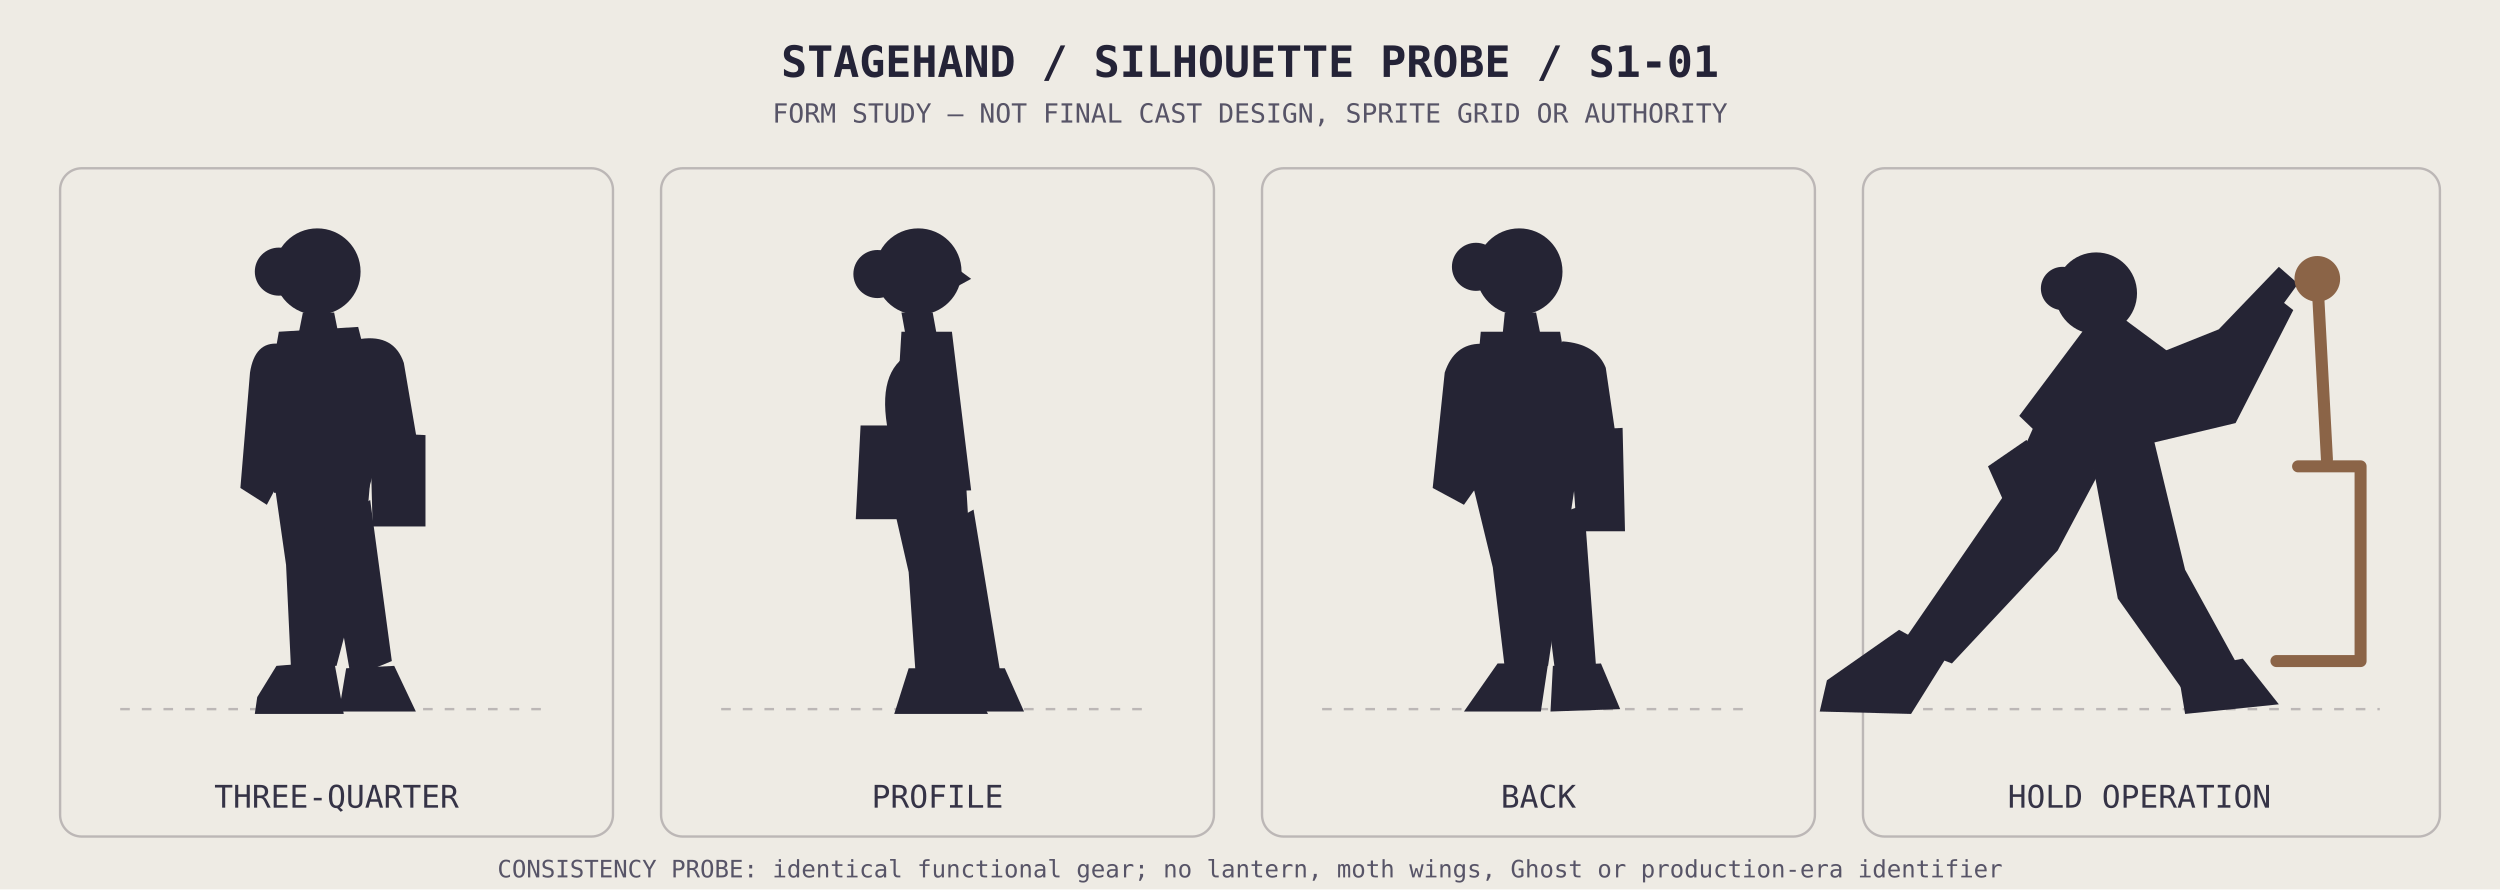
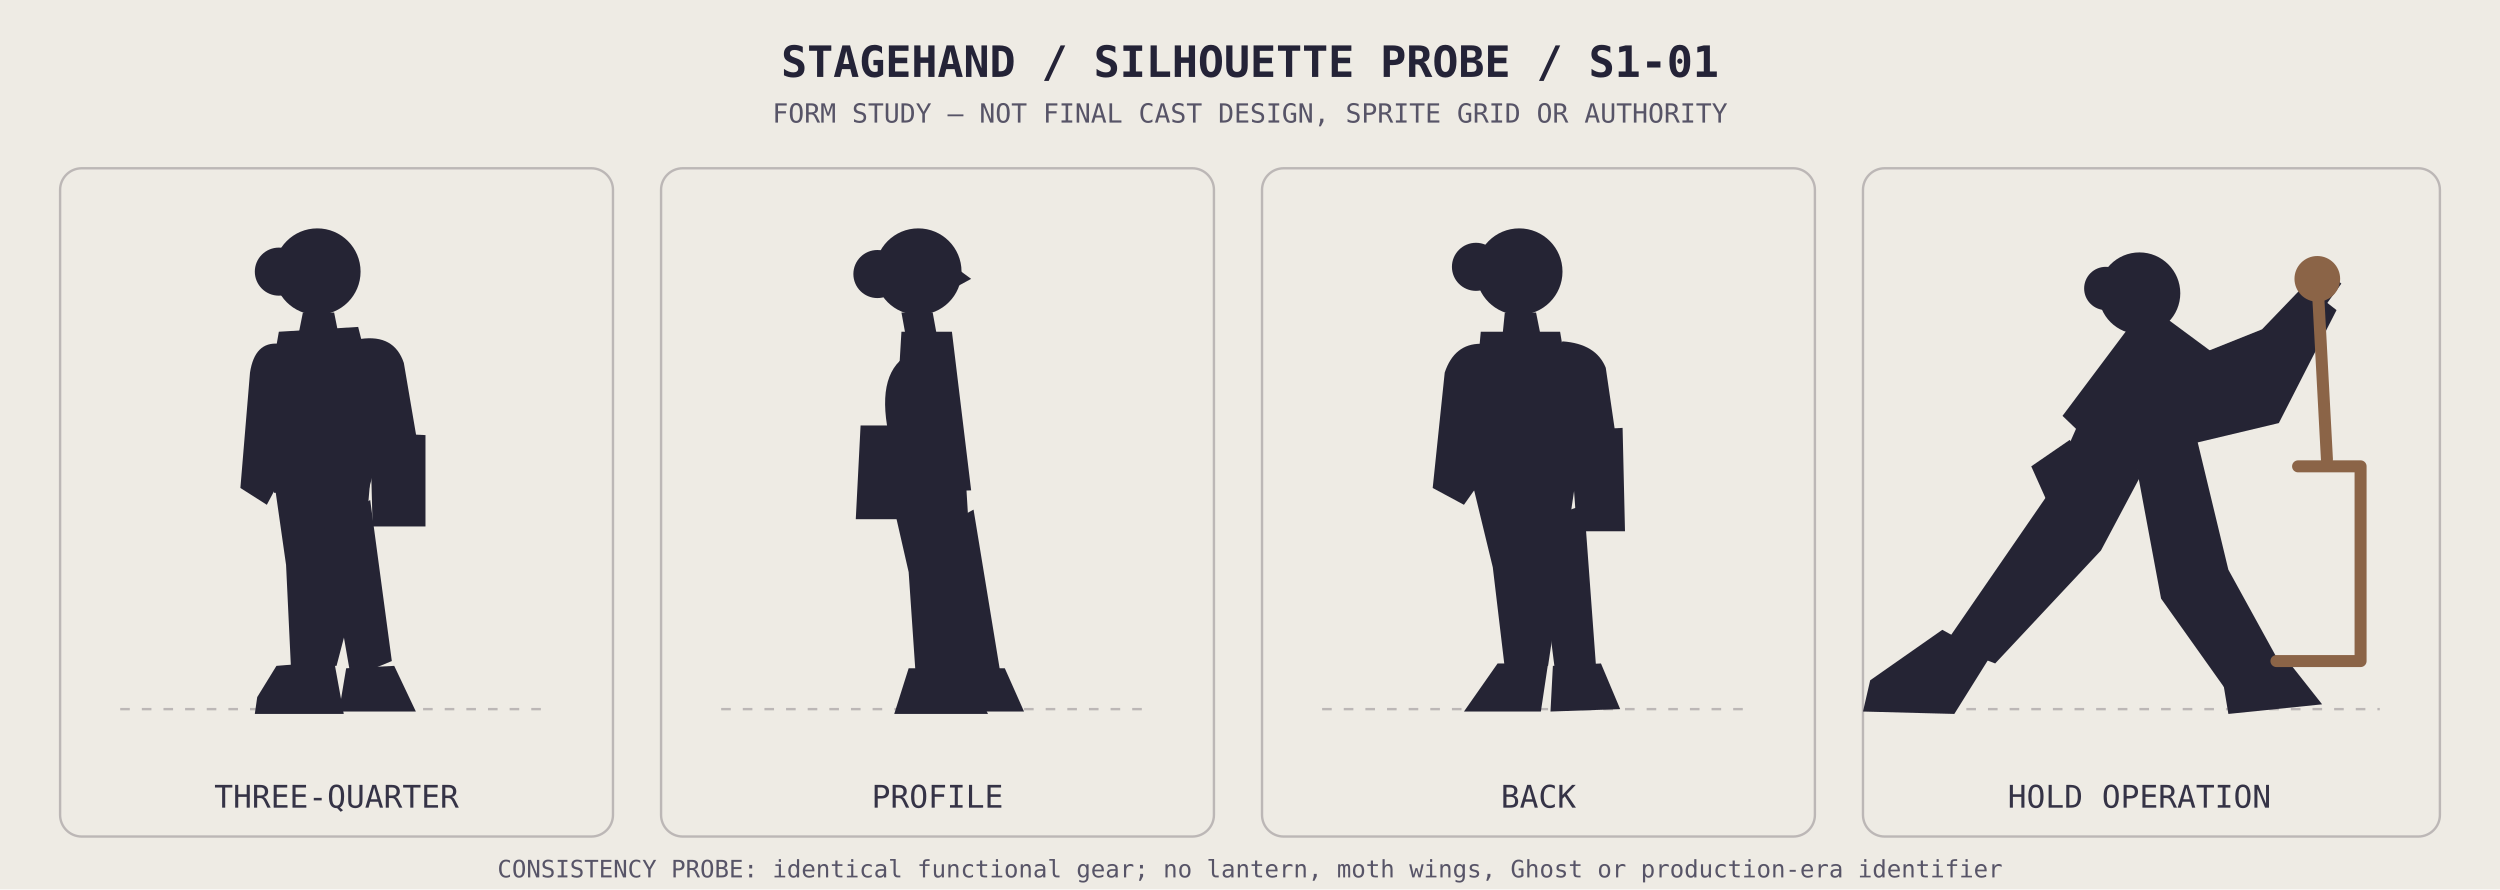
<svg xmlns="http://www.w3.org/2000/svg" width="1040" height="370" viewBox="0 0 1040 370" role="img" aria-labelledby="title desc">
  <rect width="1040" height="370" fill="#eeebe4" />
  <text x="520" y="32" font-family="monospace" font-size="18" font-weight="bold" fill="#242337" text-anchor="middle">STAGEHAND / SILHOUETTE PROBE / S1-01</text>
  <text x="520" y="51" font-family="monospace" font-size="11" fill="#575467" text-anchor="middle">FORM STUDY — NOT FINAL CAST DESIGN, SPRITE GRID OR AUTHORITY</text>
  <g font-family="monospace" font-size="13" fill="#353346" text-anchor="middle">
    <text x="140" y="336">THREE-QUARTER</text>
    <text x="390" y="336">PROFILE</text>
    <text x="640" y="336">BACK</text>
    <text x="890" y="336">HOLD OPERATION</text>
  </g>
  <g fill="none" stroke="#bcb7b6" stroke-width="1">
    <rect x="25" y="70" width="230" height="278" rx="9" />
    <rect x="275" y="70" width="230" height="278" rx="9" />
    <rect x="525" y="70" width="230" height="278" rx="9" />
    <rect x="775" y="70" width="240" height="278" rx="9" />
    <path d="M50 295H230M300 295H480M550 295H730M800 295H990" stroke-dasharray="4 5" />
  </g>
  <g transform="translate(101 93)" fill="#252434">
    <circle cx="31" cy="20" r="18" />
    <circle cx="15" cy="20" r="10" />
    <path d="M25 37 L38 37 40 47 23 47Z" />
    <path d="M15 45 L48 43 59 87 52 112 13 112 8 85Z" />
    <path d="M15 50 Q5 49 3 62 L-1 110 10 117 19 100 24 55Z" />
    <path d="M49 48 Q63 46 67 58 L75 105 63 116 52 98 46 54Z" />
    <path d="M13 107 L53 107 50 142 39 184 20 184 18 142Z" />
    <path d="M34 126 L53 115 62 182 45 189Z" />
    <path d="M14 184 L38 182 42 204 5 204 6 197Z" />
    <path d="M43 185 L63 184 72 203 40 203Z" />
    <path d="M53 87 L76 88 76 126 54 126Z" />
  </g>
  <g transform="translate(351 93)" fill="#252434">
    <circle cx="31" cy="20" r="18" />
    <circle cx="14" cy="21" r="10" />
    <path d="M42 15 L53 23 42 29Z" />
    <path d="M24 37 L37 37 39 48 26 48Z" />
    <path d="M24 45 L45 45 53 111 20 112Z" />
    <path d="M30 53 Q14 59 18 84 L19 113 32 113 33 65Z" />
    <path d="M19 110 L51 110 53 143 48 189 30 189 27 145Z" />
    <path d="M41 126 L54 119 65 186 47 187Z" />
    <path d="M27 185 L51 185 60 204 21 204Z" />
    <path d="M43 185 L67 185 75 203 44 203Z" />
    <path d="M7 84 L28 84 29 123 5 123Z" />
  </g>
  <g transform="translate(601 93)" fill="#252434">
    <circle cx="31" cy="20" r="18" />
    <circle cx="13" cy="18" r="10" />
    <path d="M25 37 L38 37 40 47 24 47Z" />
    <path d="M15 45 L48 45 59 111 9 111Z" />
    <path d="M15 50 Q4 50 0 62 L-5 110 8 117 20 100 24 55Z" />
    <path d="M49 49 Q63 50 67 60 L74 108 61 116 50 100 45 55Z" />
    <path d="M12 110 L54 110 43 184 25 185 20 143Z" />
    <path d="M38 124 L58 117 63 185 46 187Z" />
    <path d="M22 183 L43 183 40 203 8 203Z" />
    <path d="M45 184 L65 183 73 202 44 203Z" />
    <path d="M52 86 L74 85 75 128 55 128Z" />
  </g>
-   <g transform="translate(821 92)" fill="#252434">
+   <g transform="translate(839 92)" fill="#252434">
    <circle cx="51" cy="30" r="17" />
    <circle cx="37" cy="28" r="9" />
    <path d="M46 45 L63 41 86 58 73 96 44 105 19 81Z" />
    <path d="M72 57 L102 45 127 19 135 26 111 59 80 80Z" />
    <path d="M61 65 L100 65 124 30 133 37 109 84 67 94Z" />
    <path d="M27 81 L52 105 35 137 -9 184 -30 176 12 115Z" />
    <path d="M49 98 L75 91 88 145 110 185 87 195 60 157Z" />
    <path d="M-31 170 L-11 181 -26 205 -64 204 -61 191Z" />
    <path d="M85 187 L112 182 127 201 88 205Z" />
    <path d="M22 91 L6 102 19 131 41 117Z" />
  </g>
  <g stroke="#8b6447" stroke-width="5" fill="none" stroke-linejoin="round" stroke-linecap="round">
    <path d="M964 116 L968 191 M956 194 H982 V275 H947" />
    <circle cx="964" cy="116" r="7" fill="#8b6447" />
  </g>
  <text x="520" y="365" font-family="monospace" font-size="10" fill="#575467" text-anchor="middle">CONSISTENCY PROBE: identical functional gear; no lantern, moth wings, Ghost or production-era identifier</text>
</svg>
